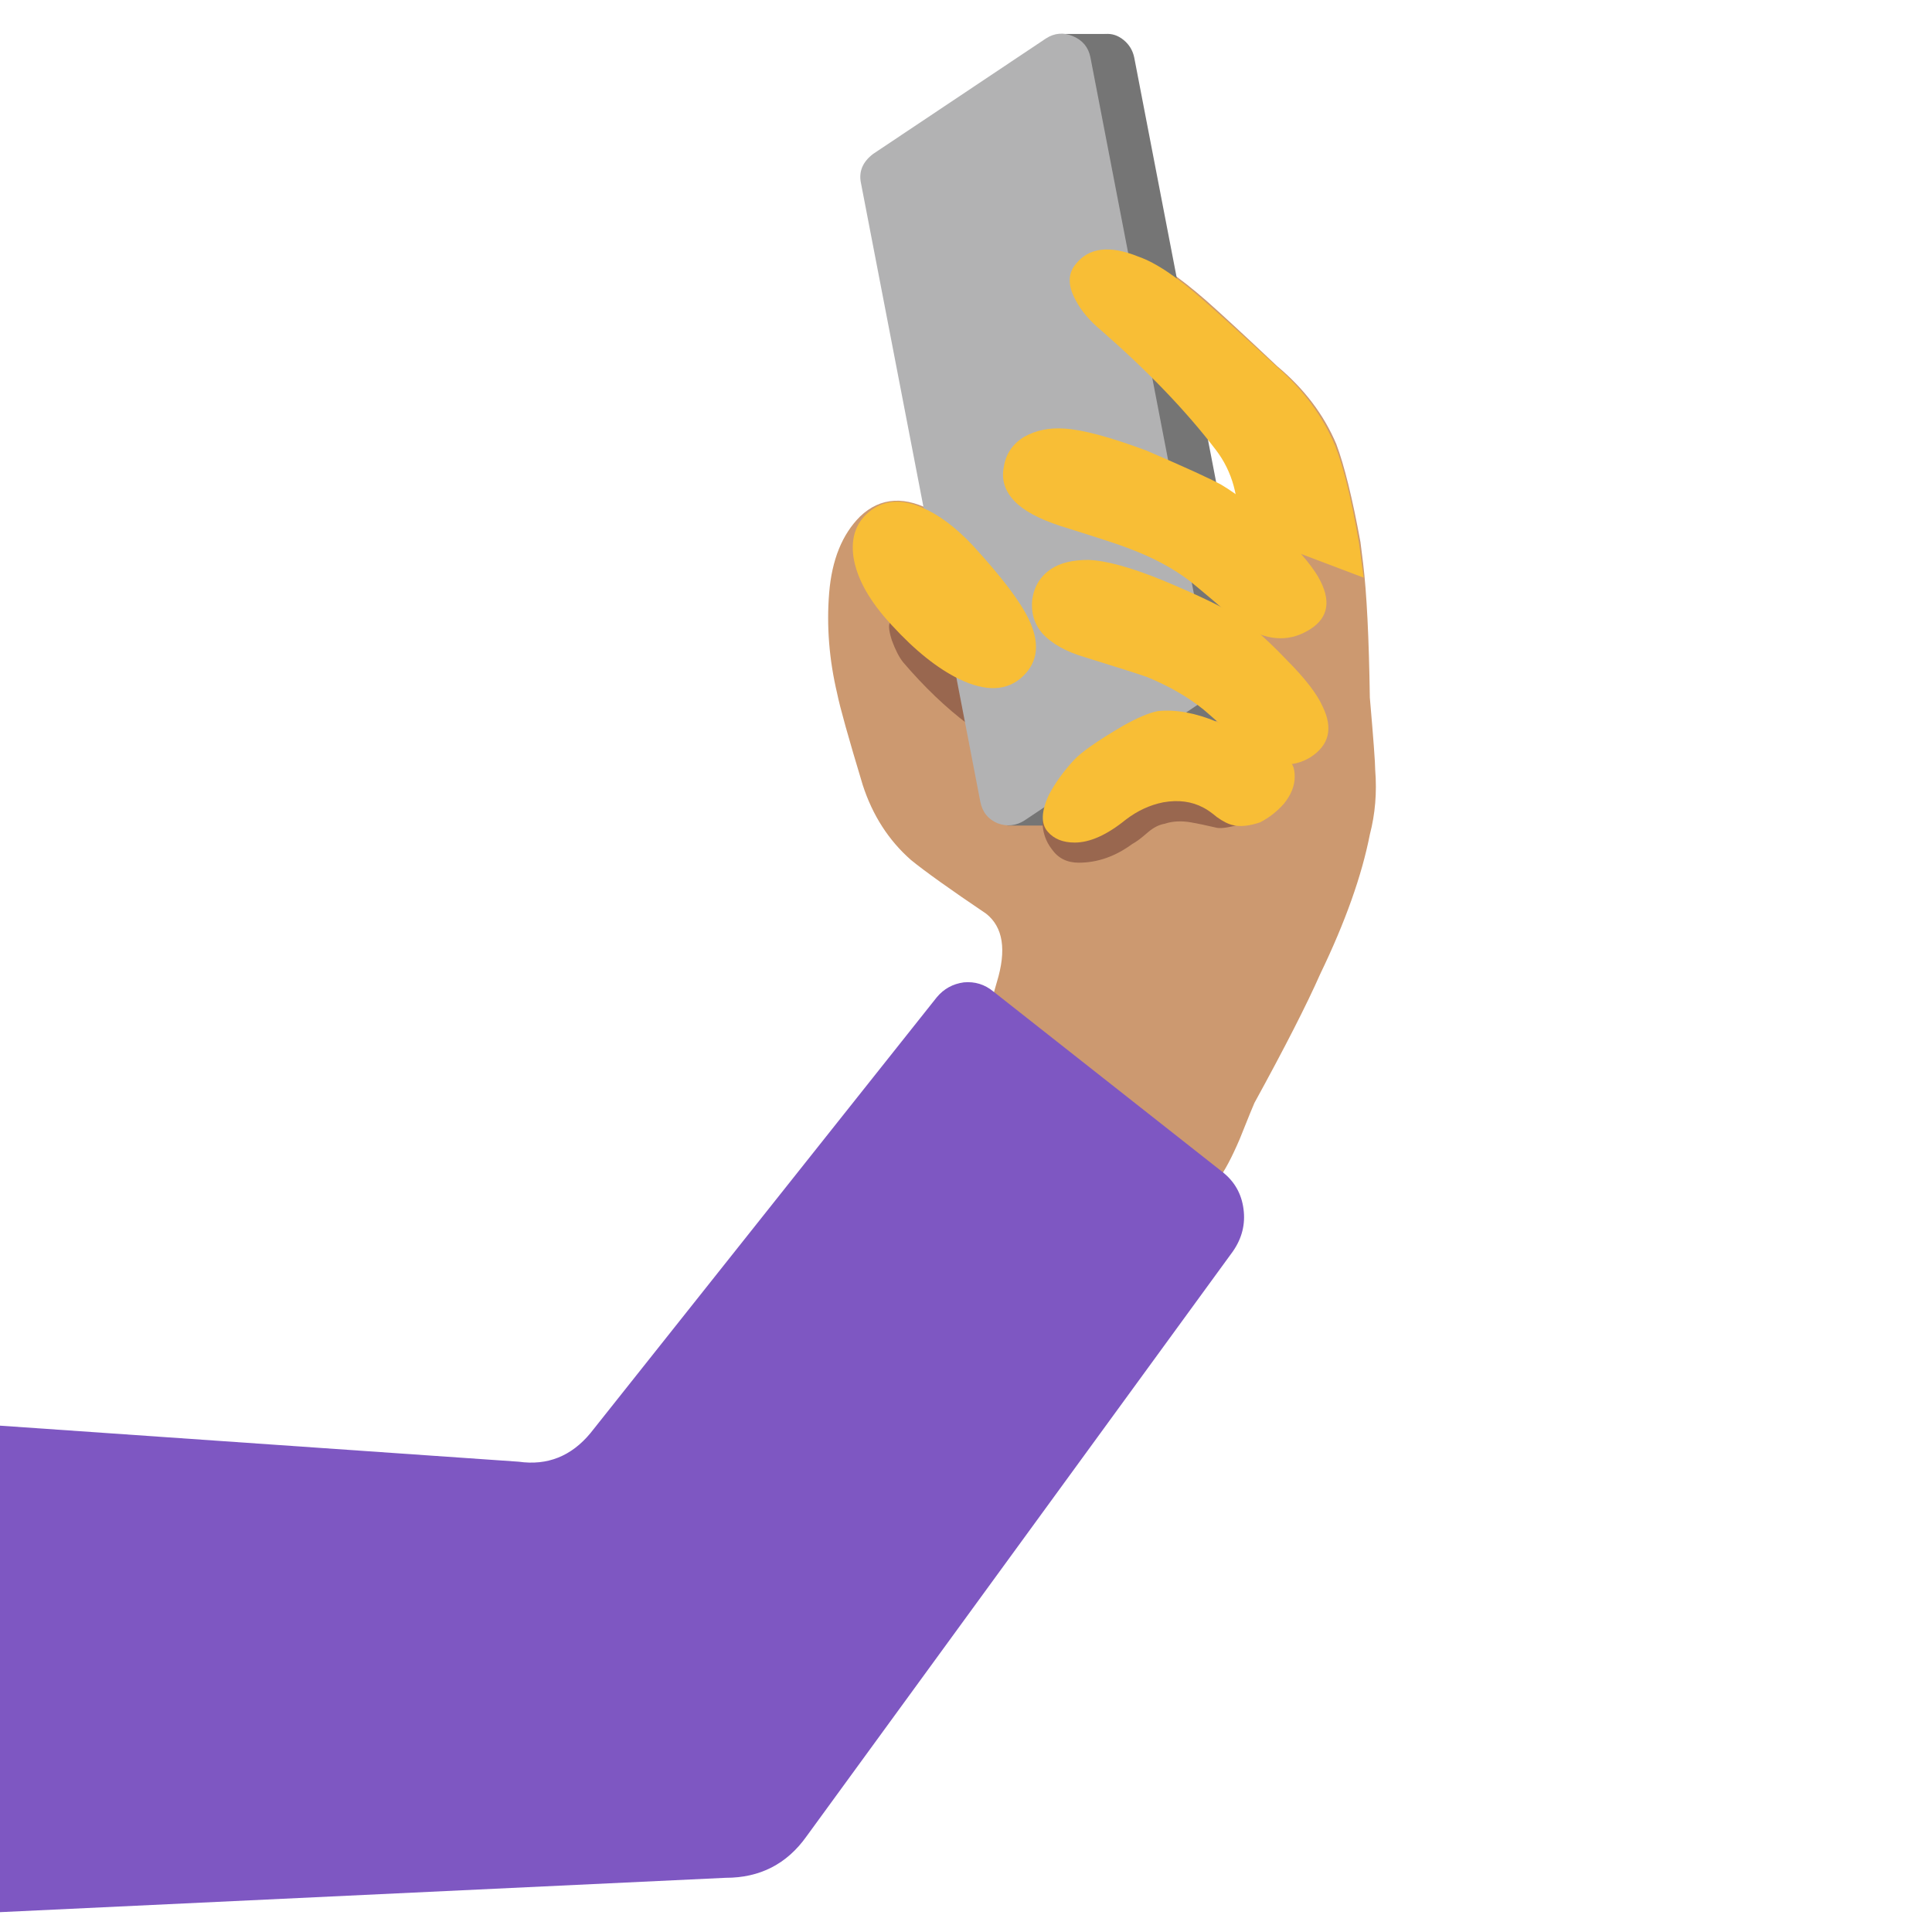
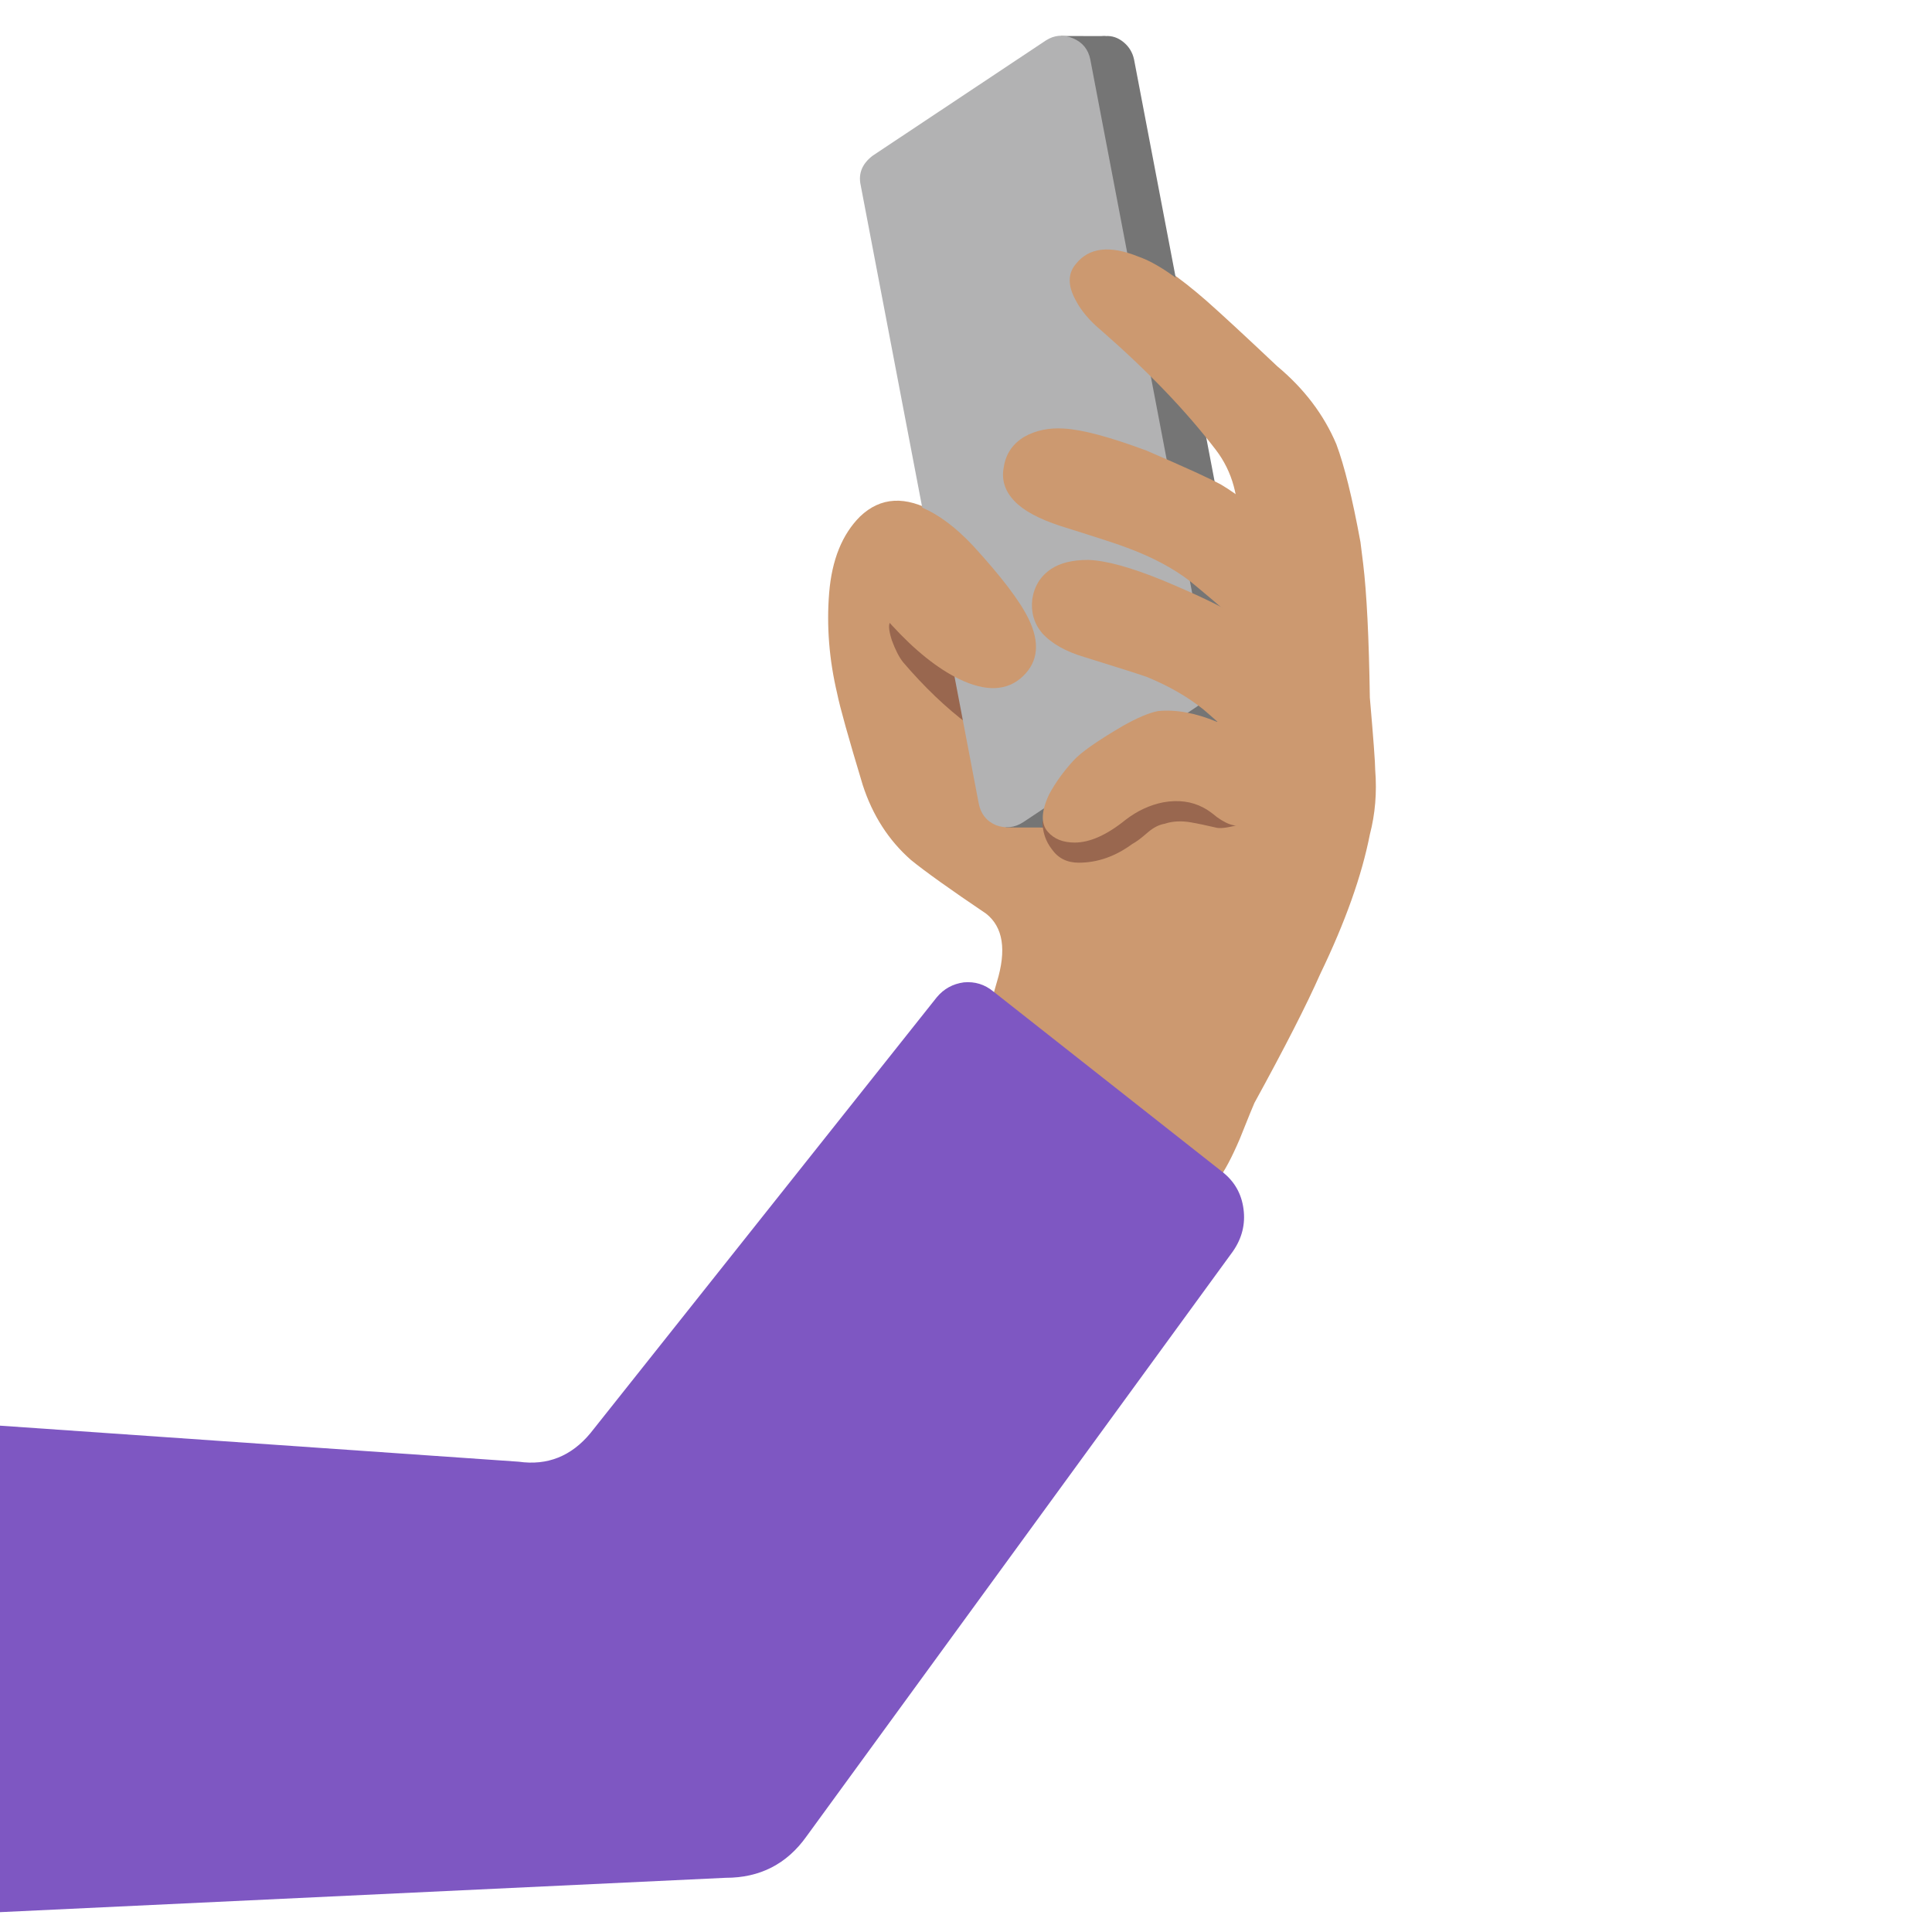
<svg xmlns="http://www.w3.org/2000/svg" xmlns:xlink="http://www.w3.org/1999/xlink" preserveAspectRatio="none" viewBox="0 0 72 72">
  <defs>
    <path id="a" fill="#CC9970" d="M44.95 11.2q-1.55-1.35-2.5-1.7-1.6-.65-2.35.3t.95 2.5q2.5 2.15 4.3 4.4.9 1.2.8 3.2-.1 1.35-1.3 2.45-1.15 1.1-2.95 1.55-2 .5-3.15-.35-.65-.5-1.85-2.25-1.15-1.65-2.05-2.2-1.65-.95-2.8.15-1 1-1.15 2.85-.15 1.85.3 3.75.15.75.95 3.4.55 1.7 1.8 2.8.8.65 2.8 2 .95.75.4 2.55-.65 2.2-.3 3.15.4 1.1 2.05 2.2.9.55 2.65 1.6.9.7 2.25.8 1.25.1 1.6-.4.35-.45.8-1.5.5-1.25.55-1.35 1.7-3.1 2.45-4.8 1.4-2.9 1.85-5.2.3-1.15.2-2.4 0-.4-.2-2.7-.05-3.35-.25-5l-.1-.8q-.45-2.45-.9-3.65-.7-1.65-2.2-2.9-1.8-1.7-2.65-2.45z" />
    <path id="b" fill="#99674F" d="M64.55 44.5q-.6-.15-1.25-.6-.05-.05-1.05-.9-1.5-1.25-3.15-1.9-.3.15.05 1.25.35.95.75 1.45 2.1 2.45 4.3 4.1.15.1.35-3.4z" />
    <path id="c" fill="#757575" d="M82.2 46.7q1.05-.65.85-1.95L75.15 3.8q-.15-.7-.7-1.15-.55-.45-1.2-.4-.6 0-1.05.3L60.75 10.2q-1.05.75-.8 1.95L67.8 53.1q.2 1.05 1.15 1.45.95.35 1.8-.2L82.2 46.7z" />
    <path id="d" fill="#757575" d="M73.25 6V2.25H70.3V6h2.95z" />
    <path id="e" fill="#757575" d="M69.75 54.7v-3.75h-3v3.75h3z" />
    <path id="f" fill="#B2B2B3" d="M57.85 10.2q-1.05.8-.8 1.95l7.9 40.95q.2 1.05 1.15 1.45.95.35 1.8-.2l11.45-7.65q1.05-.7.8-1.95L72.25 3.8q-.2-1-1.15-1.4-.95-.4-1.8.15L57.85 10.2z" />
    <path id="g" fill="#7E57C2" d="M82.5 80q-.2-1.55-1.45-2.5L65.9 65.6q-.85-.7-1.95-.6-1.1.15-1.8 1l-22.9 28.9q-1.9 2.3-4.75 1.9L0 94.45v32.25l48.25-2.35q3.4 0 5.35-2.75l28.2-38.8q.9-1.3.7-2.8z" />
-     <path id="h" fill="#F8BE36" d="M86.65 41.7q2-1.1.9-3.3-.55-1.15-2.6-3.2-2.3-2.2-4-3.2-1.1-.6-4.95-2.25-3.65-1.35-5.45-1.45-1.5-.1-2.65.55-1.15.7-1.35 2-.25 1.25.7 2.25.9.95 3.05 1.65 3.85 1.2 4.45 1.45 2.45.9 4.15 2.2 1.05.85 3.5 2.95 2.3 1.45 4.25.35z" />
-     <path id="i" fill="#F8BE36" d="M85.3 43.6q-2.2-2.3-3.65-3.1-1.2-.75-4.55-2.15-3.2-1.3-4.95-1.35-1.55 0-2.45.6-1.05.7-1.25 2-.15 1.3.65 2.25.95 1.05 2.85 1.6 3.4 1.05 4.1 1.3 2.2.9 3.75 2.15 1 .85 3.2 2.85 2.1 1.4 3.9.3 1.85-1.2.8-3.35-.55-1.25-2.4-3.1z" />
-     <path id="j" fill="#F8BE36" d="M56.6 36.85q.35 2.15 2.55 4.5 2.3 2.5 4.45 3.55 2.7 1.3 4.25-.2 1.5-1.45.35-3.8-.85-1.75-3.7-4.85-1.7-1.8-3.35-2.5-1.95-.85-3.35.15-1.5 1.1-1.2 3.15z" />
-     <path id="k" fill="#F8BE36" d="M82.05 35l8.35 3.15-.3-2.25q-.75-4.35-1.6-6.5-1.25-2.95-3.85-5.2-3.2-2.95-4.75-4.3-2.7-2.4-4.45-3-2.85-1.15-4.15.5-.8.95 0 2.4.55 1.05 1.7 2 4.65 4.05 7.6 7.9 1.65 2.15 1.45 5.3z" />
+     <path id="h" fill="#CC9970" d="M86.65 41.7q2-1.1.9-3.3-.55-1.15-2.6-3.2-2.3-2.2-4-3.2-1.1-.6-4.95-2.25-3.65-1.35-5.45-1.45-1.5-.1-2.65.55-1.15.7-1.35 2-.25 1.25.7 2.25.9.95 3.05 1.65 3.85 1.2 4.45 1.45 2.45.9 4.15 2.2 1.05.85 3.5 2.95 2.3 1.45 4.25.35z" />
+     <path id="i" fill="#CC9970" d="M85.3 43.6q-2.2-2.3-3.65-3.1-1.2-.75-4.55-2.15-3.2-1.3-4.95-1.35-1.55 0-2.45.6-1.05.7-1.25 2-.15 1.3.65 2.25.95 1.05 2.85 1.6 3.4 1.05 4.1 1.3 2.2.9 3.75 2.15 1 .85 3.2 2.85 2.1 1.4 3.9.3 1.85-1.2.8-3.35-.55-1.25-2.4-3.1z" />
+     <path id="j" fill="#CC9970" d="M56.6 36.85q.35 2.15 2.55 4.5 2.3 2.5 4.45 3.55 2.7 1.3 4.25-.2 1.5-1.45.35-3.8-.85-1.75-3.7-4.85-1.7-1.8-3.35-2.5-1.95-.85-3.35.15-1.5 1.1-1.2 3.15z" />
+     <path id="k" fill="#CC9970" d="M82.05 35l8.35 3.15-.3-2.25q-.75-4.35-1.6-6.5-1.25-2.95-3.85-5.2-3.2-2.95-4.75-4.3-2.7-2.4-4.45-3-2.85-1.15-4.15.5-.8.95 0 2.4.55 1.05 1.7 2 4.65 4.05 7.6 7.9 1.65 2.15 1.45 5.3z" />
    <path id="l" fill="#99674F" d="M45.35 30.25q-.55-.25-.95-.4-.7-.25-1.35-.05-.55.2-1.3.7-.7.5-1.1.6-.35.1-.95-.15-.65-.3-.85-.35 0 .6.35 1.05.35.5 1 .5 1.05 0 2-.7.2-.1.6-.45.3-.25.6-.3.45-.15 1-.05.3.05.95.2.25.05.95-.15-.35-.15-.95-.45z" />
-     <path id="m" fill="#F8BE36" d="M48.25 28.95q0-.55-.3-.6-.45-.2-1.3-.7-.9-.55-1.3-.75-1.2-.5-2.2-.4-.5.1-1.3.55-1.45.85-1.85 1.3-.55.6-.9 1.25-.45.95-.05 1.4.35.4 1 .4.85 0 1.9-.85.65-.5 1.4-.65.85-.15 1.5.2.2.1.5.35.35.25.6.3.4.1 1-.1.5-.25.9-.7.4-.5.4-1z" />
+     <path id="m" fill="#CC9970" d="M48.25 28.95q0-.55-.3-.6-.45-.2-1.3-.7-.9-.55-1.3-.75-1.2-.5-2.2-.4-.5.1-1.3.55-1.45.85-1.85 1.3-.55.6-.9 1.25-.45.95-.05 1.4.35.4 1 .4.85 0 1.9-.85.65-.5 1.4-.65.85-.15 1.5.2.2.1.5.35.35.25.6.3.4.1 1-.1.5-.25.9-.7.4-.5.4-1z" />
  </defs>
  <use xlink:href="#a" />
  <use transform="rotate(.078) scale(.56247)" xlink:href="#b" />
-   <use transform="scale(.56245)" xlink:href="#c" />
-   <use transform="scale(.56245)" xlink:href="#d" />
-   <use transform="scale(.56245)" xlink:href="#e" />
-   <use transform="scale(.56245)" xlink:href="#f" />
+   <use transform="rotate(.11) scale(.56244)" xlink:href="#c" />
+   <use transform="rotate(.11) scale(.56244)" xlink:href="#d" />
+   <use transform="rotate(.11) scale(.56244)" xlink:href="#e" />
+   <use transform="rotate(.11) scale(.56244)" xlink:href="#f" />
  <use transform="rotate(.078) scale(.56247)" xlink:href="#g" />
  <use transform="rotate(.078) scale(.56247)" xlink:href="#h" />
  <use transform="rotate(.078) scale(.56247)" xlink:href="#i" />
  <use transform="rotate(.078) scale(.56247)" xlink:href="#j" />
  <use transform="rotate(.078) scale(.56247)" xlink:href="#k" />
  <use xlink:href="#l" />
  <use xlink:href="#m" />
</svg>
